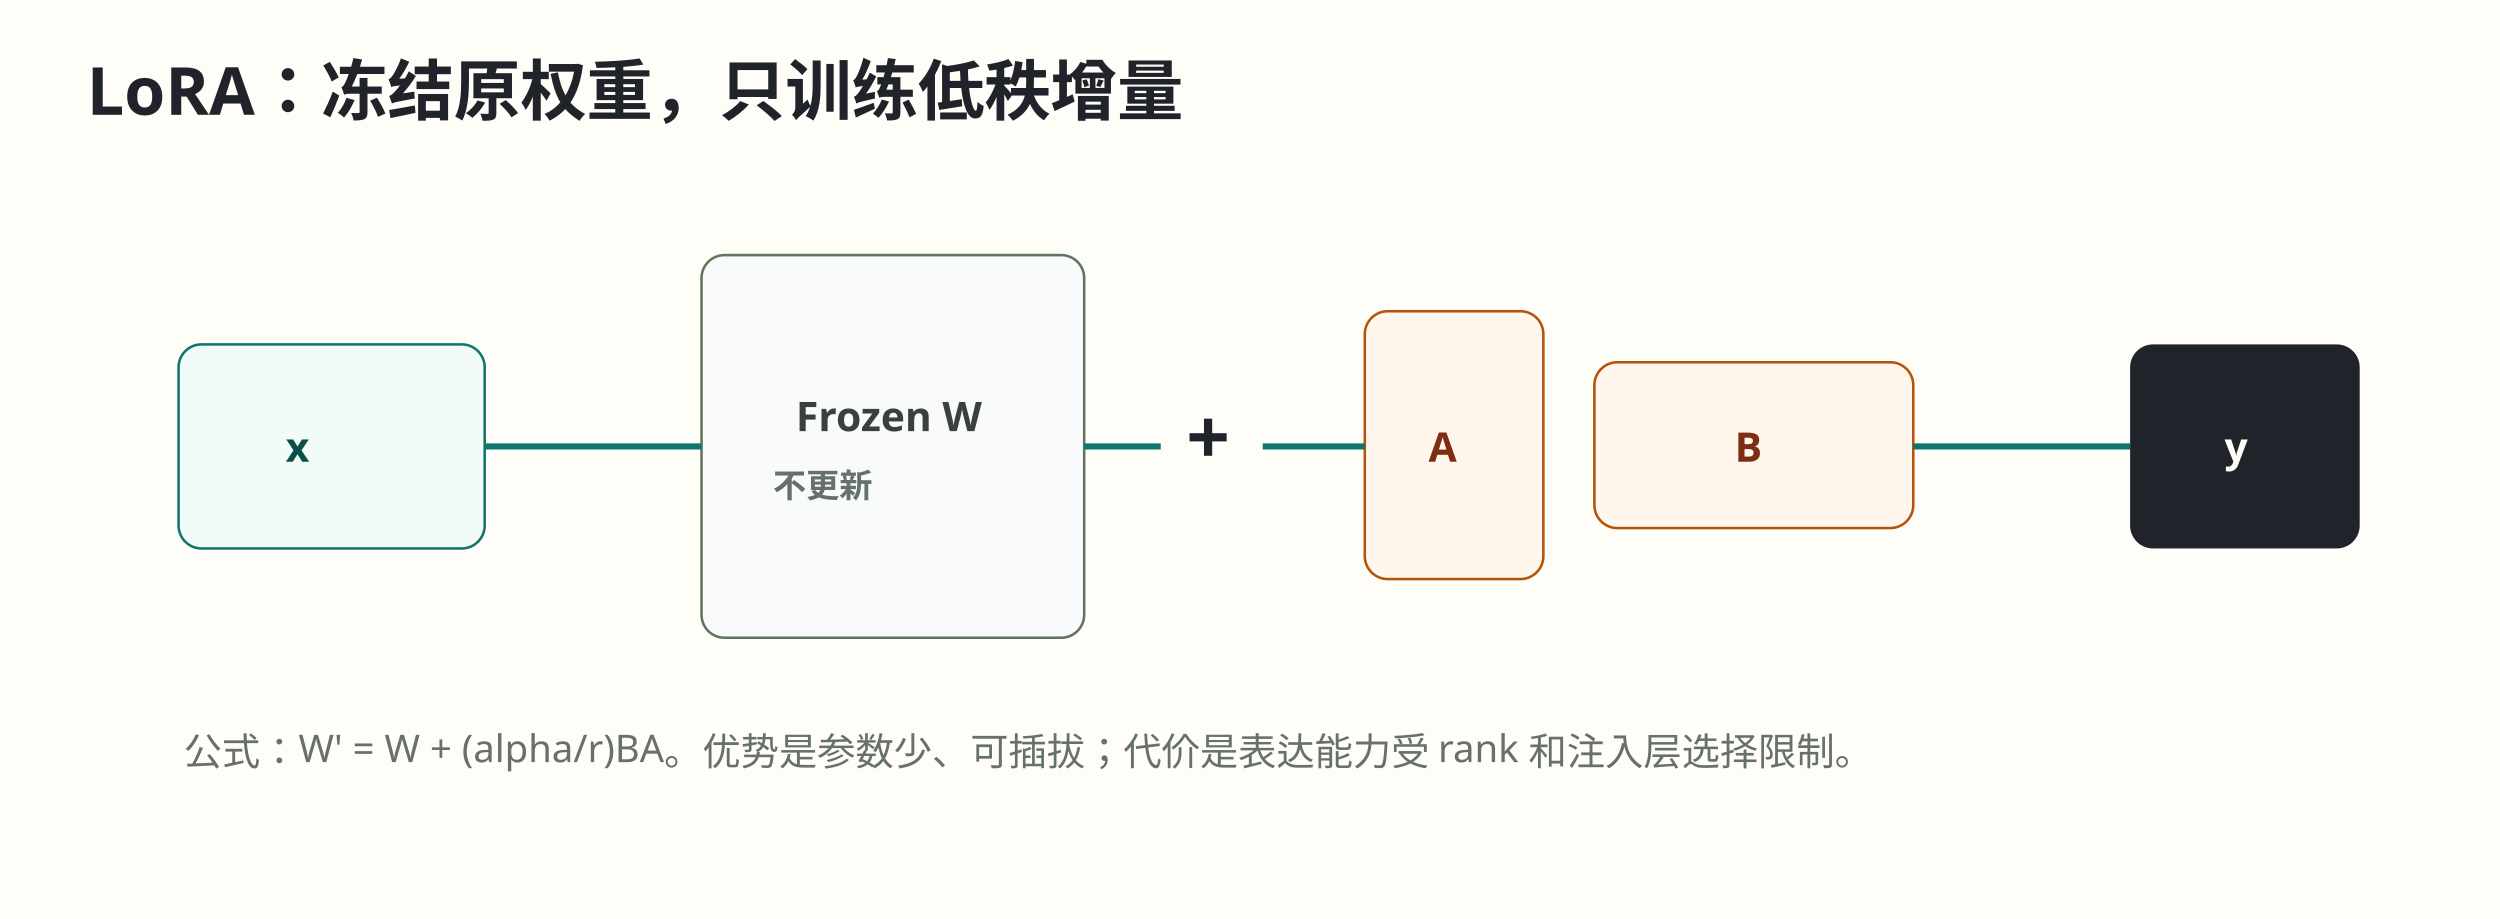
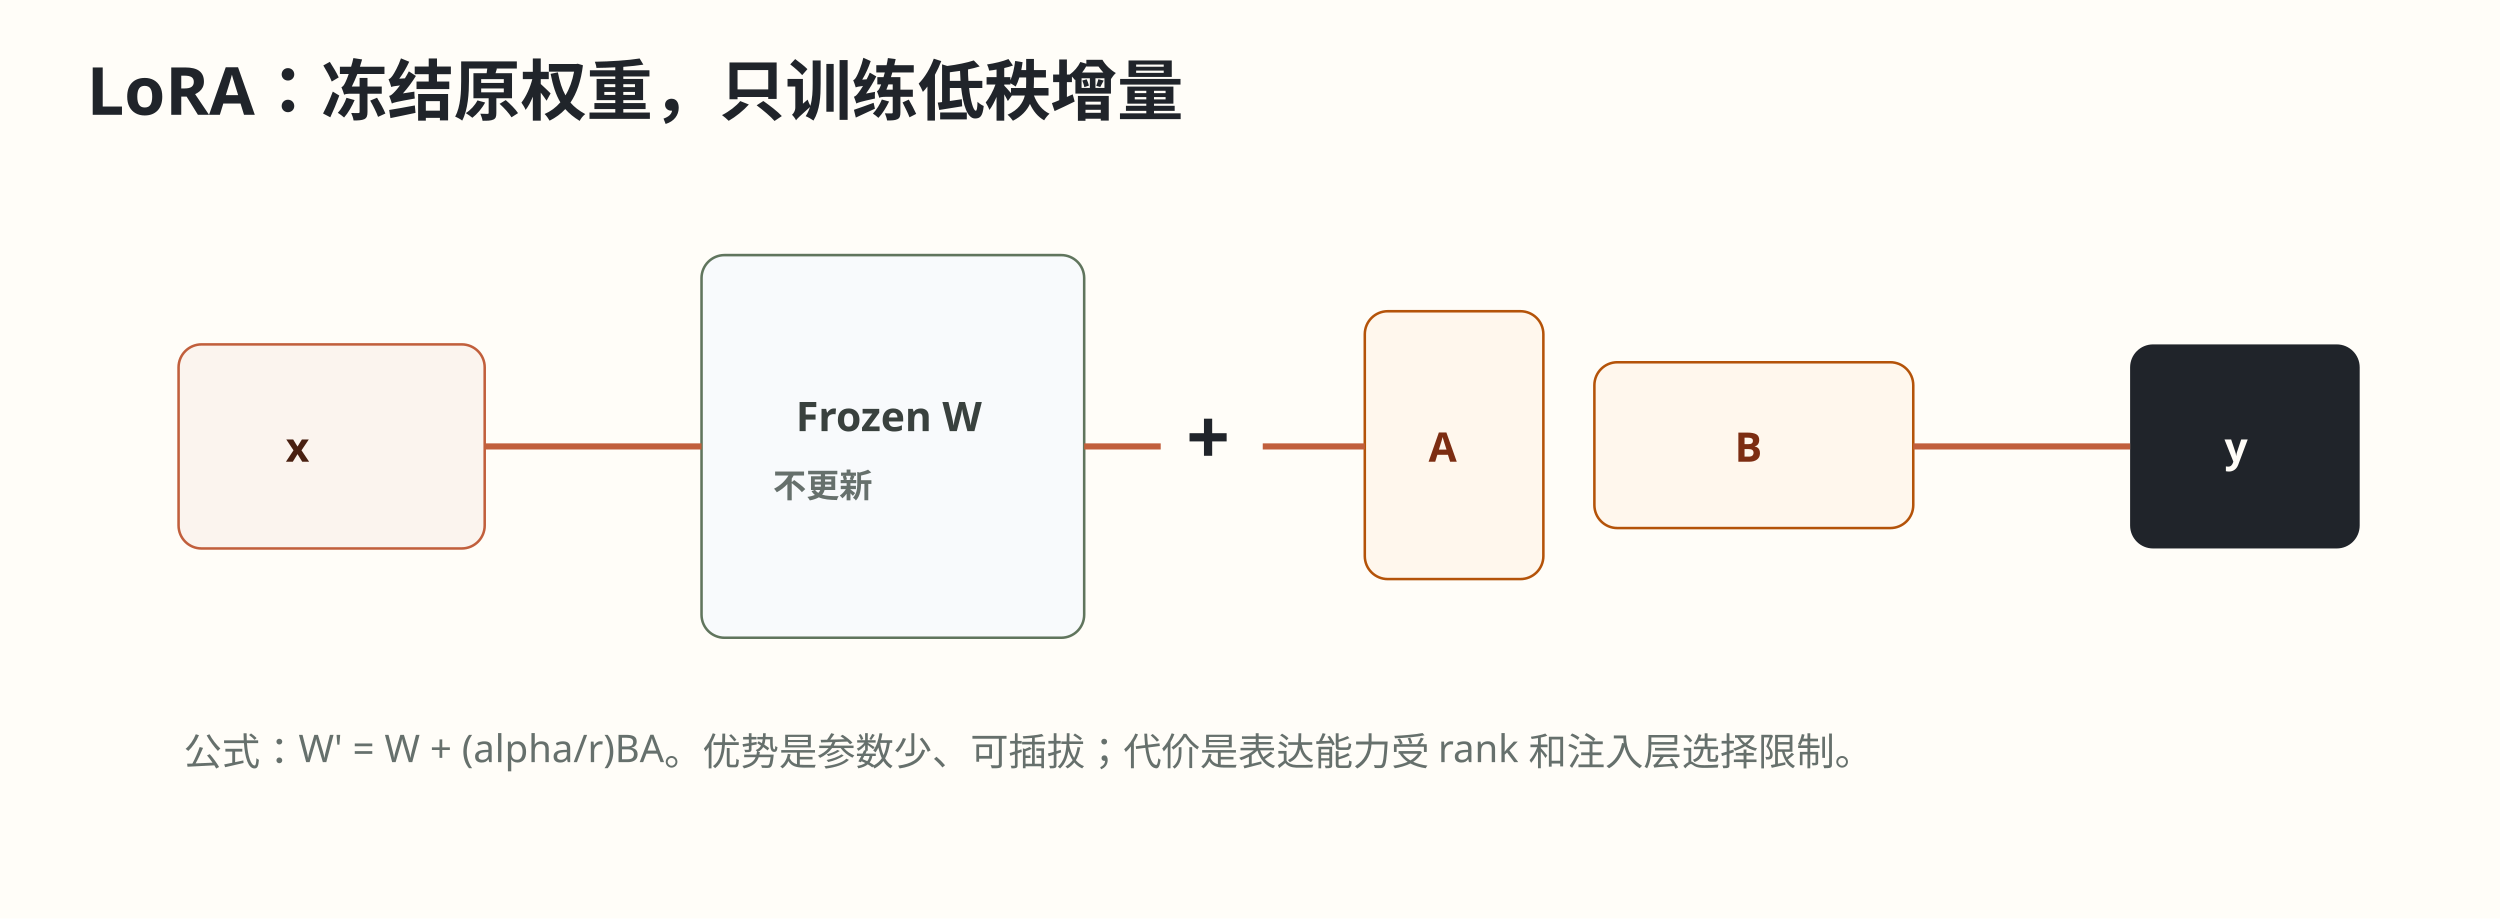
<svg xmlns="http://www.w3.org/2000/svg" width="980" height="360" viewBox="0 0 980 360" role="img" aria-label="LoRA 低秩更新图">
  <rect width="980" height="360" fill="#fffdf8" />
  <text x="34" y="45" font-family="PingFang SC, sans-serif" font-size="26" font-weight="800" fill="#20242a">LoRA：冻结原权重，只训练低秩增量</text>
  <g font-family="PingFang SC, sans-serif" font-size="16" font-weight="700">
-     <rect x="70" y="135" width="120" height="80" rx="9" fill="#f2fbf7" stroke="#0f766e" />
-     <text x="112" y="181" fill="#0b4f4a">x</text>
+     <rect x="70" y="135" width="120" height="80" rx="9" fill="#fbf4ee" stroke="#c15f3c" />
+     <text x="112" y="181" fill="#492011">x</text>
    <rect x="275" y="100" width="150" height="150" rx="9" fill="#f8fafc" stroke="#60755d" />
    <text x="312" y="169" fill="#39413e">Frozen W</text>
    <text x="303" y="195" fill="#66706c" font-size="13">不更新</text>
    <text x="465" y="182" fill="#20242a" font-size="30">+</text>
    <rect x="535" y="122" width="70" height="105" rx="9" fill="#fff7ed" stroke="#b45309" />
    <text x="560" y="181" fill="#7c2d12">A</text>
    <rect x="625" y="142" width="125" height="65" rx="9" fill="#fff7ed" stroke="#b45309" />
    <text x="680" y="181" fill="#7c2d12">B</text>
    <rect x="835" y="135" width="90" height="80" rx="9" fill="#20242a" />
    <text x="872" y="181" fill="#fffdf8">y</text>
  </g>
-   <g stroke="#0f766e" stroke-width="2.4" fill="none">
+   <g stroke="#c15f3c" stroke-width="2.4" fill="none">
    <path d="M190 175 H275" />
    <path d="M425 175 H455" />
    <path d="M495 175 H535" />
    <path d="M750 175 H835" />
  </g>
  <text x="72" y="300" font-family="PingFang SC, sans-serif" font-size="15" fill="#66706c">公式：W' = W + (alpha/r)BA。优势是参数少、可插拔；代价是表达能力受 rank 和注入层选择限制。</text>
</svg>
